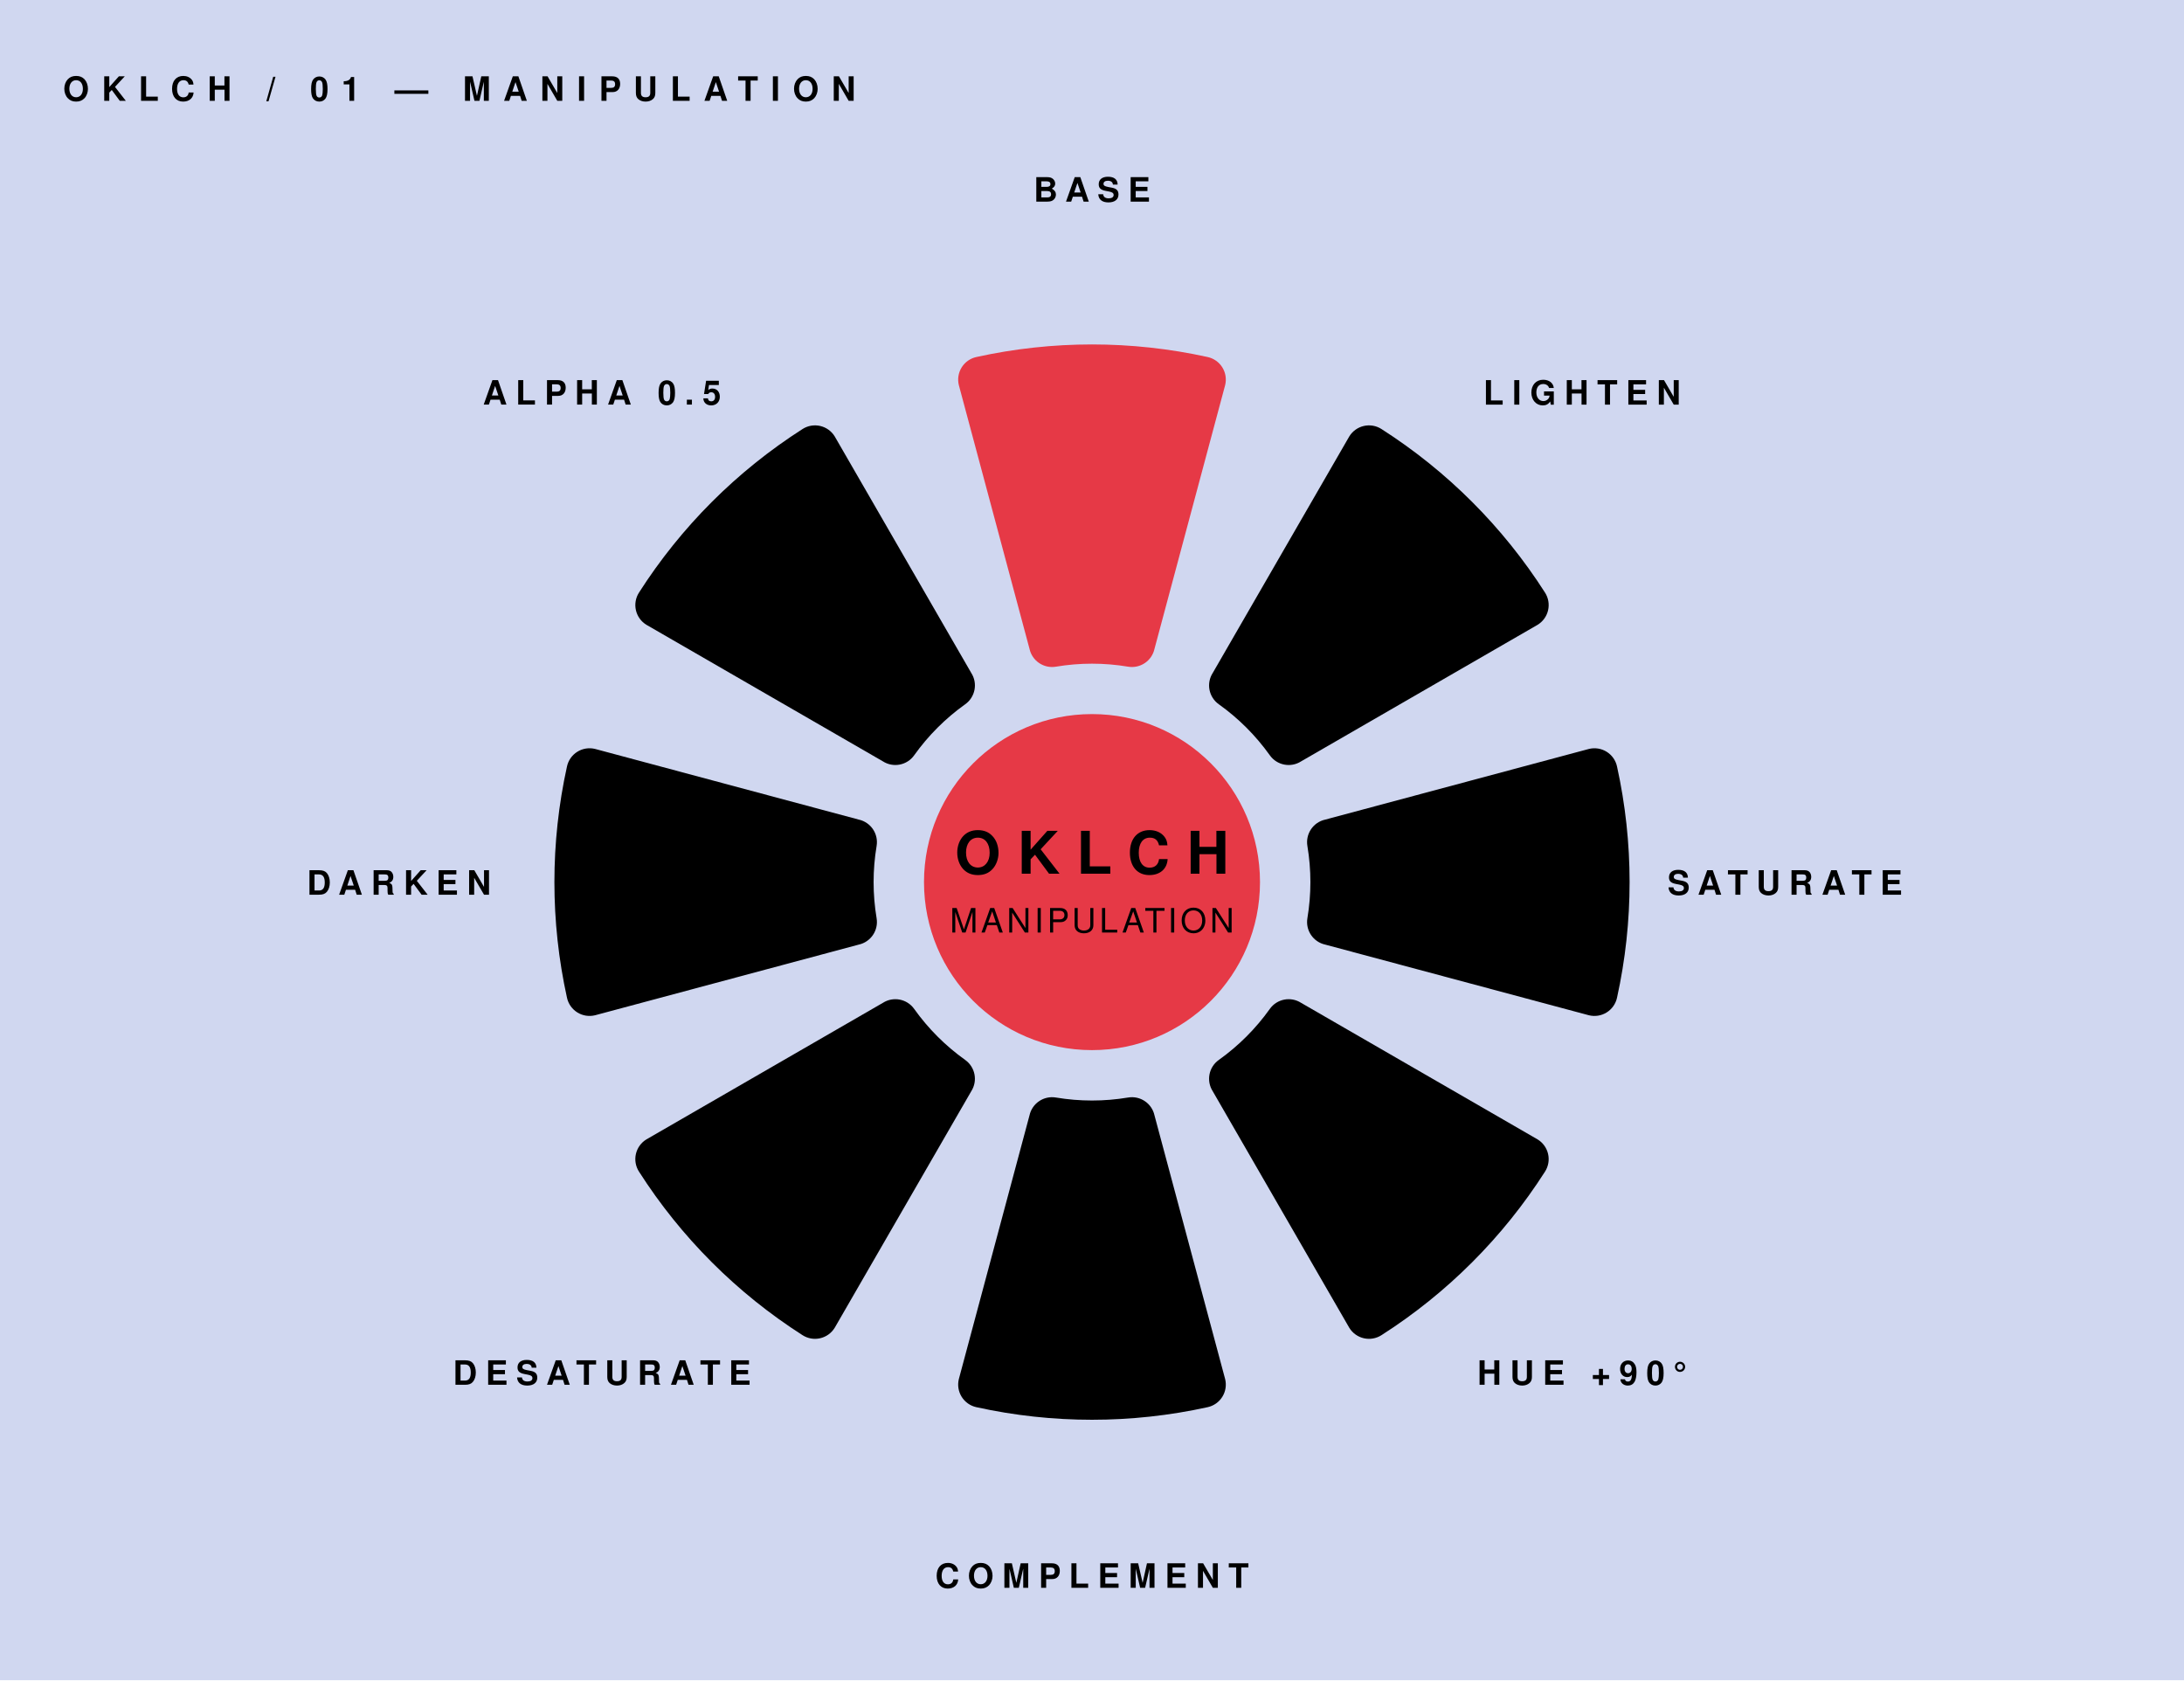
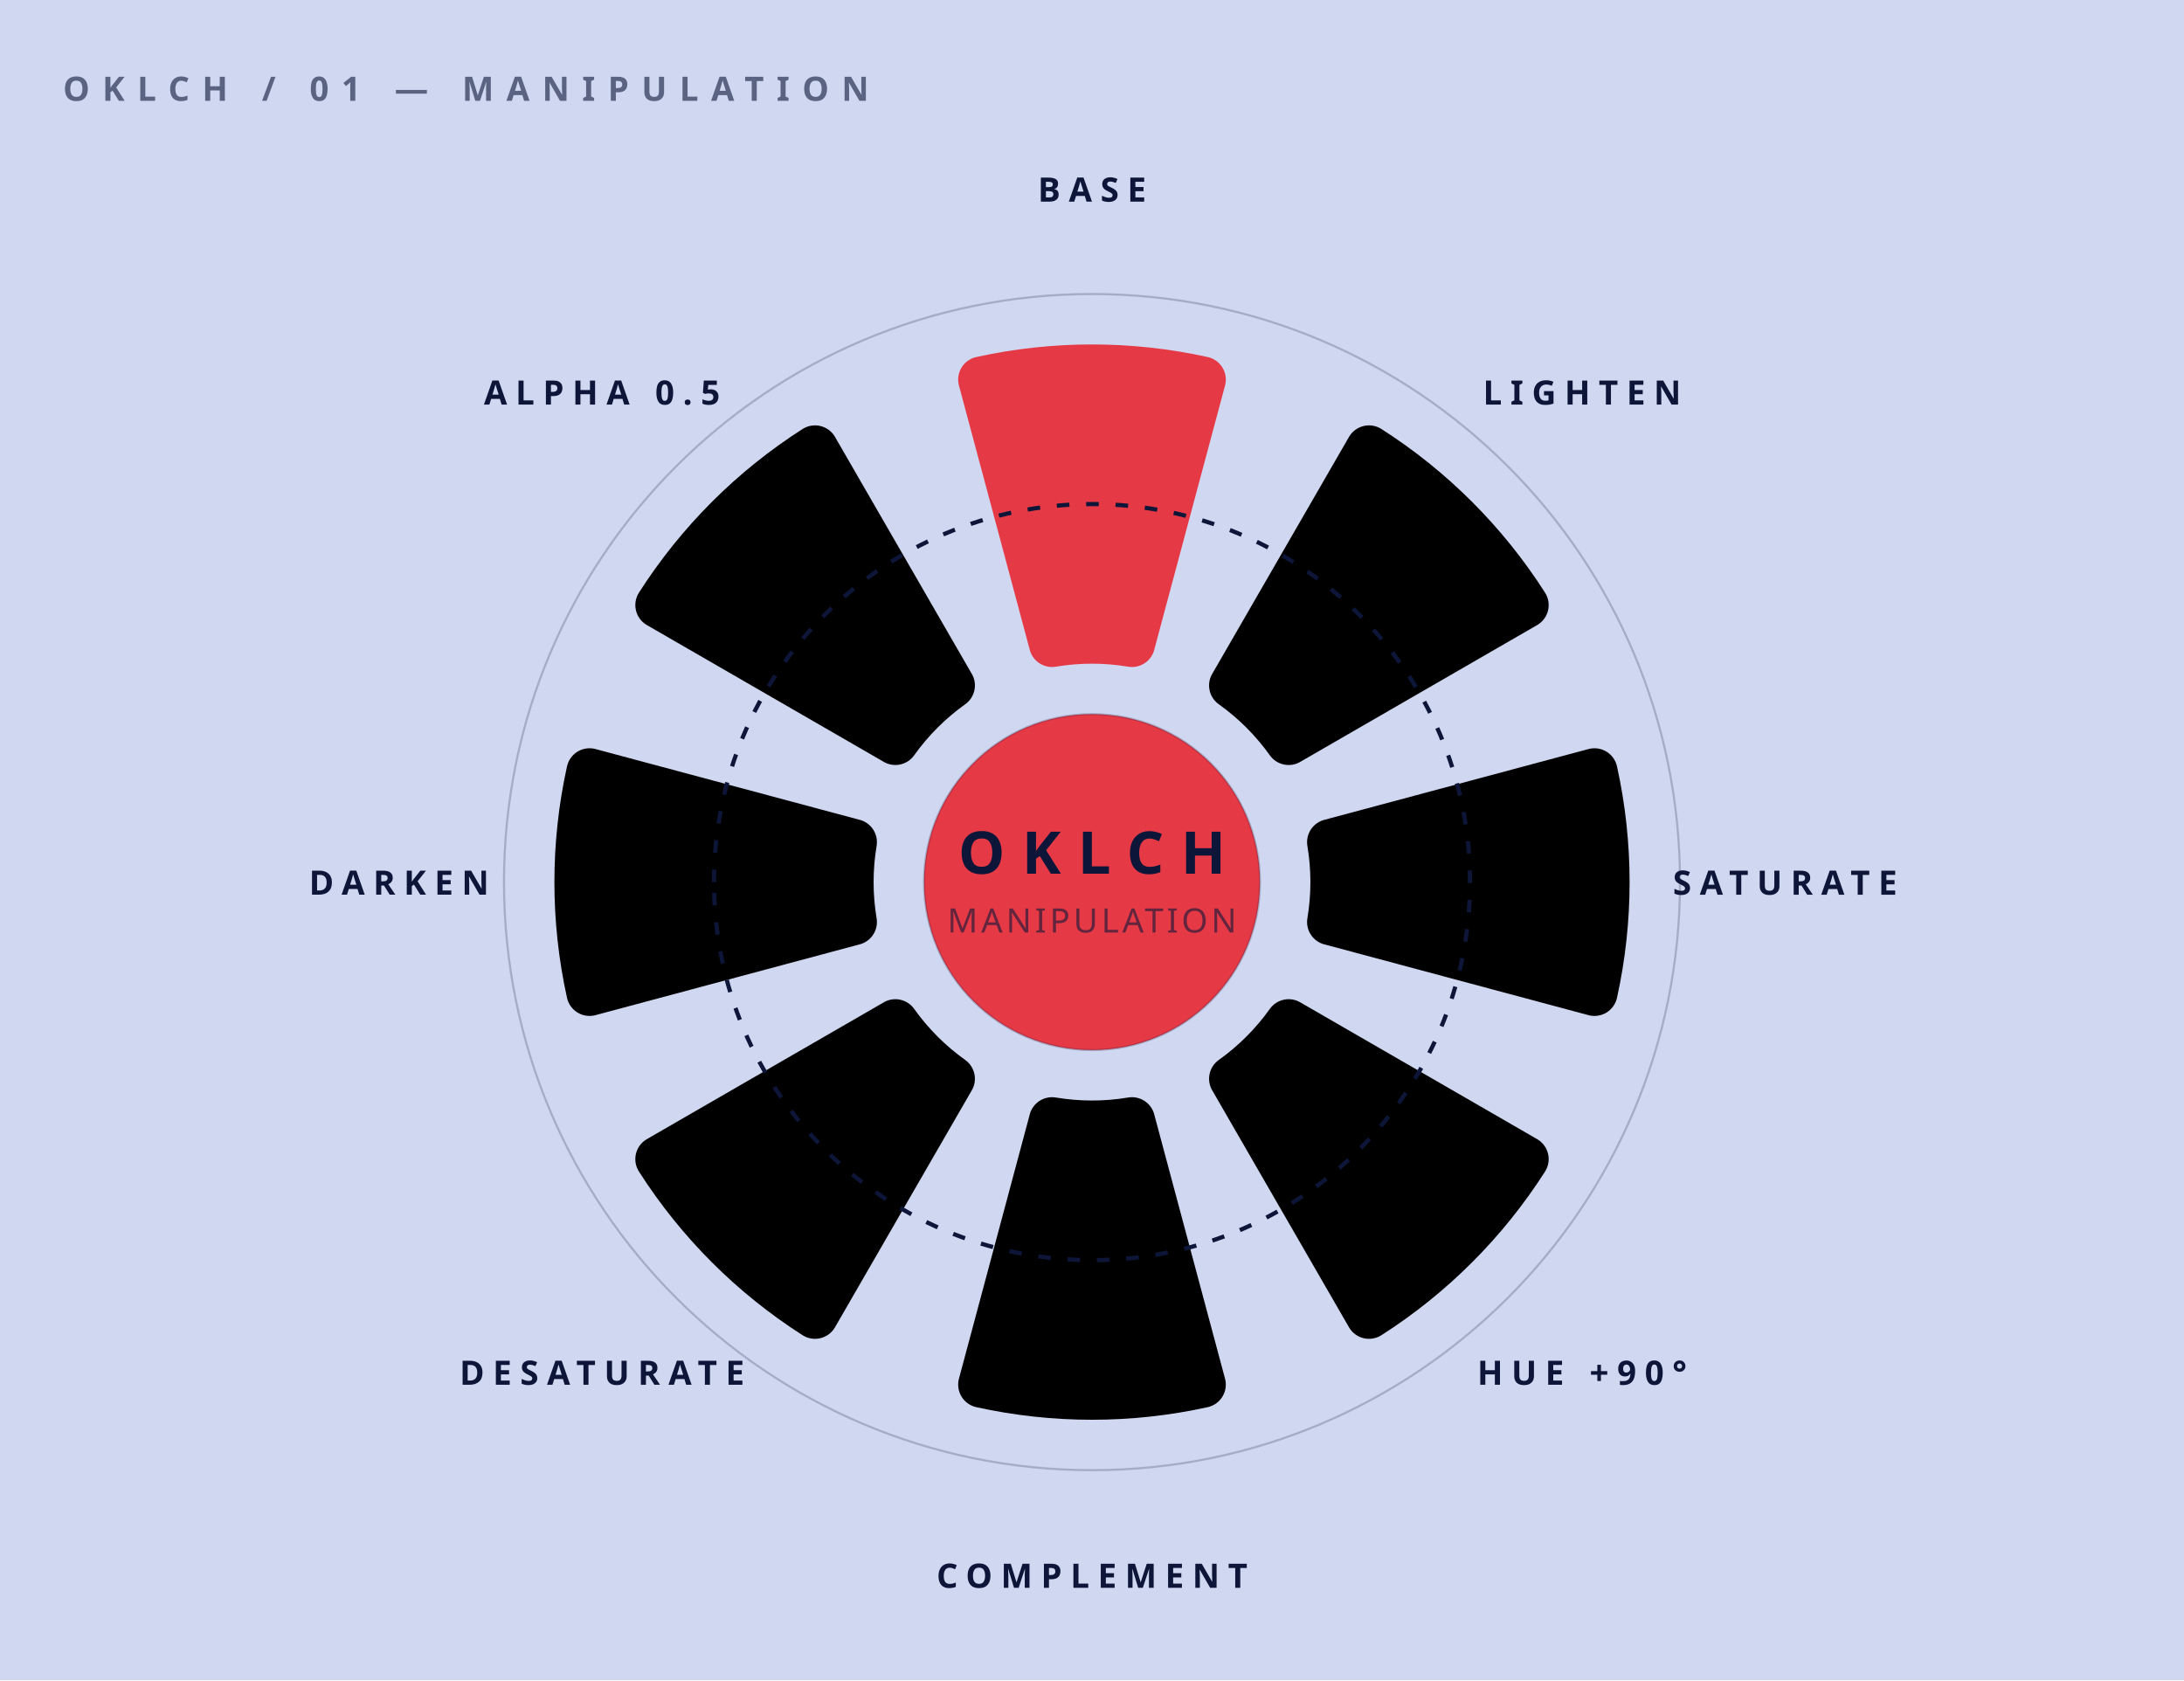
<svg xmlns="http://www.w3.org/2000/svg" viewBox="0 0 520 400" width="520" height="400">
  <style>
    @property --bg {
      syntax: "&lt;color&gt;";
      inherits: true;
      initial-value: #d0d7f0;
    }
    @property --demo-color {
      syntax: "&lt;color&gt;";
      inherits: true;
      initial-value: #e63946;
    }
  </style>
-   <g id="diagram">
-     <path id="bg" d="M 0 0 l 520 0 l 0 400 l -520 0 z" fill="var(--bg, #d0d7f0)" stroke="none" stroke-width="2" />
-     <text id="eyebrow" x="15" y="24" font-family="'Helvetica Neue', 'Helvetica', 'Arial', sans-serif" font-size="8" font-weight="700" letter-spacing="3" fill="oklch(from var(--bg, #d0d7f0) calc((0.5 - l) * 1000) 0 0 / 0.60)" text-anchor="start">OKLCH  /  01 — MANIPULATION</text>
-     <g id="wheel">
-       <path id="w-0" d="M 260 210 m -8.593 -51.285 a 52 52 0 0 1 17.185 -0 a 5.5 5.5 0 0 0 6.29 -4.256 l 16.823 -62.785 a 5.5 5.5 0 0 0 -4.161 -6.675 a 128 128 0 0 0 -55.089 0 a 5.5 5.5 0 0 0 -4.161 6.675 l 16.824 62.785 a 5.5 5.5 0 0 0 6.29 4.256 z" fill="var(--demo-color, #e63946)" stroke="none" stroke-width="2" />
-       <path id="w-1" d="M 260 210 m 30.188 -42.34 a 52 52 0 0 1 12.152 12.152 a 5.5 5.5 0 0 0 7.457 1.438 l 56.292 -32.5 a 5.5 5.5 0 0 0 1.778 -7.662 a 128 128 0 0 0 -38.954 -38.954 a 5.5 5.5 0 0 0 -7.662 1.778 l -32.5 56.292 a 5.5 5.5 0 0 0 1.438 7.457 z" fill="oklch(from var(--demo-color, #e63946) calc(l + 0.18) c h)" stroke="none" stroke-width="2" />
-       <path id="w-2" d="M 260 210 m 51.285 -8.592 a 52 52 0 0 1 0 17.185 a 5.5 5.5 0 0 0 4.256 6.29 l 62.785 16.823 a 5.5 5.5 0 0 0 6.675 -4.161 a 128 128 0 0 0 0 -55.089 a 5.5 5.5 0 0 0 -6.675 -4.161 l -62.785 16.823 a 5.5 5.5 0 0 0 -4.256 6.29 z" fill="oklch(from var(--demo-color, #e63946) l calc(c * 1.5) h)" stroke="none" stroke-width="2" />
-       <path id="w-3" d="M 260 210 m 42.34 30.188 a 52 52 0 0 1 -12.152 12.152 a 5.5 5.5 0 0 0 -1.438 7.457 l 32.5 56.292 a 5.5 5.5 0 0 0 7.662 1.778 a 128 128 0 0 0 38.954 -38.954 a 5.5 5.5 0 0 0 -1.778 -7.662 l -56.292 -32.5 a 5.5 5.5 0 0 0 -7.457 1.438 z" fill="oklch(from var(--demo-color, #e63946) l c calc(h + 90))" stroke="none" stroke-width="2" />
-       <path id="w-4" d="M 260 210 m 8.592 51.285 a 52 52 0 0 1 -17.185 -0 a 5.5 5.5 0 0 0 -6.29 4.256 l -16.824 62.785 a 5.5 5.5 0 0 0 4.161 6.675 a 128 128 0 0 0 55.089 0 a 5.5 5.5 0 0 0 4.161 -6.675 l -16.823 -62.785 a 5.5 5.5 0 0 0 -6.29 -4.256 z" fill="oklch(from var(--demo-color, #e63946) l c calc(h + 180))" stroke="none" stroke-width="2" />
-       <path id="w-5" d="M 260 210 m -30.189 42.34 a 52 52 0 0 1 -12.152 -12.152 a 5.5 5.5 0 0 0 -7.457 -1.438 l -56.292 32.5 a 5.5 5.5 0 0 0 -1.778 7.662 a 128 128 0 0 0 38.953 38.954 a 5.5 5.5 0 0 0 7.662 -1.778 l 32.5 -56.291 a 5.5 5.5 0 0 0 -1.438 -7.457 z" fill="oklch(from var(--demo-color, #e63946) l calc(c * 0.4) h)" stroke="none" stroke-width="2" />
-       <path id="w-6" d="M 260 210 m -51.285 8.592 a 52 52 0 0 1 0 -17.185 a 5.5 5.5 0 0 0 -4.256 -6.29 l -62.785 -16.824 a 5.5 5.5 0 0 0 -6.675 4.161 a 128 128 0 0 0 -0 55.089 a 5.5 5.5 0 0 0 6.675 4.161 l 62.785 -16.823 a 5.5 5.5 0 0 0 4.256 -6.29 z" fill="oklch(from var(--demo-color, #e63946) calc(l - 0.18) c h)" stroke="none" stroke-width="2" />
-       <path id="w-7" d="M 260 210 m -42.34 -30.189 a 52 52 0 0 1 12.152 -12.151 a 5.5 5.5 0 0 0 1.438 -7.457 l -32.499 -56.292 a 5.5 5.5 0 0 0 -7.662 -1.778 a 128 128 0 0 0 -38.954 38.953 a 5.5 5.5 0 0 0 1.778 7.662 l 56.291 32.5 a 5.5 5.5 0 0 0 7.457 -1.438 z" fill="oklch(from var(--demo-color, #e63946) l c h / 0.5)" stroke="none" stroke-width="2" />
-       <path id="frame" d="M 120 210 a 140 140 0 1 1 280 0 a 140 140 0 1 1 -280 0" fill="none" stroke="oklch(from var(--bg, #d0d7f0) calc((0.5 - l) * 1000) 0 0 / 0.22)" stroke-width="0.5" />
-       <path id="ring" d="M 170 210 a 90 90 0 1 1 180 0 a 90 90 0 1 1 -180 0" fill="none" stroke="oklch(from var(--bg, #d0d7f0) calc((0.5 - l) * 1000) 0 0)" stroke-width="1" stroke-dasharray="3 4" />
+   <g data-layer-name="diagram" id="diagram">
+     <path data-layer-name="bg" id="bg" d="M 0 0 l 520 0 l 0 400 l -520 0 z" fill="var(--bg, #d0d7f0)" stroke="none" stroke-width="2" />
+     <text data-layer-name="eyebrow" id="eyebrow" x="15" y="24" font-family="sans-serif" font-size="8" font-weight="700" letter-spacing="3" fill="rgba(13, 22, 56, 0.6)" text-anchor="start">OKLCH  /  01 — MANIPULATION</text>
+     <g data-layer-name="wheel" id="wheel">
+       <path data-layer-name="w-0" id="w-0" d="M 260 210 m -8.593 -51.285 a 52 52 0 0 1 17.185 -0 a 5.5 5.5 0 0 0 6.29 -4.256 l 16.823 -62.785 a 5.5 5.5 0 0 0 -4.161 -6.675 a 128 128 0 0 0 -55.089 0 a 5.5 5.5 0 0 0 -4.161 6.675 l 16.824 62.785 a 5.5 5.5 0 0 0 6.29 4.256 z" fill="var(--demo-color, #e63946)" stroke="none" stroke-width="2" />
+       <path data-layer-name="w-1" id="w-1" d="M 260 210 m 30.188 -42.34 a 52 52 0 0 1 12.152 12.152 a 5.5 5.5 0 0 0 7.457 1.438 l 56.292 -32.5 a 5.5 5.5 0 0 0 1.778 -7.662 a 128 128 0 0 0 -38.954 -38.954 a 5.5 5.5 0 0 0 -7.662 1.778 l -32.5 56.292 a 5.5 5.5 0 0 0 1.438 7.457 z" fill="oklch(from var(--demo-color, #e63946) calc(l + 0.18) c h)" stroke="none" stroke-width="2" />
+       <path data-layer-name="w-2" id="w-2" d="M 260 210 m 51.285 -8.592 a 52 52 0 0 1 0 17.185 a 5.5 5.5 0 0 0 4.256 6.29 l 62.785 16.823 a 5.5 5.5 0 0 0 6.675 -4.161 a 128 128 0 0 0 0 -55.089 a 5.5 5.5 0 0 0 -6.675 -4.161 l -62.785 16.823 a 5.5 5.5 0 0 0 -4.256 6.29 z" fill="oklch(from var(--demo-color, #e63946) l calc(c * 1.5) h)" stroke="none" stroke-width="2" />
+       <path data-layer-name="w-3" id="w-3" d="M 260 210 m 42.34 30.188 a 52 52 0 0 1 -12.152 12.152 a 5.5 5.5 0 0 0 -1.438 7.457 l 32.5 56.292 a 5.5 5.5 0 0 0 7.662 1.778 a 128 128 0 0 0 38.954 -38.954 a 5.5 5.5 0 0 0 -1.778 -7.662 l -56.292 -32.5 a 5.5 5.5 0 0 0 -7.457 1.438 z" fill="oklch(from var(--demo-color, #e63946) l c calc(h + 90))" stroke="none" stroke-width="2" />
+       <path data-layer-name="w-4" id="w-4" d="M 260 210 m 8.592 51.285 a 52 52 0 0 1 -17.185 -0 a 5.5 5.5 0 0 0 -6.29 4.256 l -16.824 62.785 a 5.5 5.5 0 0 0 4.161 6.675 a 128 128 0 0 0 55.089 0 a 5.5 5.5 0 0 0 4.161 -6.675 l -16.823 -62.785 a 5.5 5.5 0 0 0 -6.29 -4.256 z" fill="oklch(from var(--demo-color, #e63946) l c calc(h + 180))" stroke="none" stroke-width="2" />
+       <path data-layer-name="w-5" id="w-5" d="M 260 210 m -30.189 42.34 a 52 52 0 0 1 -12.152 -12.152 a 5.5 5.5 0 0 0 -7.457 -1.438 l -56.292 32.5 a 5.5 5.5 0 0 0 -1.778 7.662 a 128 128 0 0 0 38.953 38.954 a 5.5 5.5 0 0 0 7.662 -1.778 l 32.5 -56.291 a 5.5 5.5 0 0 0 -1.438 -7.457 z" fill="oklch(from var(--demo-color, #e63946) l calc(c * 0.4) h)" stroke="none" stroke-width="2" />
+       <path data-layer-name="w-6" id="w-6" d="M 260 210 m -51.285 8.592 a 52 52 0 0 1 0 -17.185 a 5.5 5.5 0 0 0 -4.256 -6.29 l -62.785 -16.824 a 5.5 5.5 0 0 0 -6.675 4.161 a 128 128 0 0 0 -0 55.089 a 5.5 5.5 0 0 0 6.675 4.161 l 62.785 -16.823 a 5.5 5.5 0 0 0 4.256 -6.29 z" fill="oklch(from var(--demo-color, #e63946) calc(l - 0.18) c h)" stroke="none" stroke-width="2" />
+       <path data-layer-name="w-7" id="w-7" d="M 260 210 m -42.34 -30.189 a 52 52 0 0 1 12.152 -12.151 a 5.5 5.5 0 0 0 1.438 -7.457 l -32.499 -56.292 a 5.5 5.5 0 0 0 -7.662 -1.778 a 128 128 0 0 0 -38.954 38.953 a 5.5 5.5 0 0 0 1.778 7.662 l 56.291 32.5 a 5.5 5.5 0 0 0 7.457 -1.438 z" fill="oklch(from var(--demo-color, #e63946) l c h / 0.5)" stroke="none" stroke-width="2" />
+       <path data-layer-name="frame" id="frame" d="M 120 210 a 140 140 0 1 1 280 0 a 140 140 0 1 1 -280 0" fill="none" stroke="rgba(13, 22, 56, 0.22)" stroke-width="0.5" />
+       <path data-layer-name="ring" id="ring" d="M 170 210 a 90 90 0 1 1 180 0 a 90 90 0 1 1 -180 0" fill="none" stroke="#0d1638" stroke-width="1" stroke-dasharray="3 4" />
    </g>
-     <g id="hub-group">
-       <path id="hub" d="M 220 210 a 40 40 0 1 1 80 0 a 40 40 0 1 1 -80 0" fill="var(--demo-color, #e63946)" stroke="oklch(from var(--bg, #d0d7f0) calc((0.5 - l) * 1000) 0 0 / 0.22)" stroke-width="0.5" />
-       <text id="hub-title" x="260" y="208" font-family="'Helvetica Neue', 'Helvetica', 'Arial', sans-serif" font-size="14" font-weight="700" letter-spacing="4" fill="oklch(from var(--demo-color, #e63946) calc((0.5 - l) * 1000) 0 0)" text-anchor="middle">OKLCH</text>
-       <text id="hub-sub" x="260" y="222" font-family="'Helvetica Neue', 'Helvetica', 'Arial', sans-serif" font-size="8" letter-spacing="0.8" fill="oklch(from var(--demo-color, #e63946) calc((0.5 - l) * 1000) 0 0 / 0.60)" text-anchor="middle">MANIPULATION</text>
+     <g data-layer-name="hub-group" id="hub-group">
+       <path data-layer-name="hub" id="hub" d="M 220 210 a 40 40 0 1 1 80 0 a 40 40 0 1 1 -80 0" fill="var(--demo-color, #e63946)" stroke="rgba(13, 22, 56, 0.22)" stroke-width="0.5" />
+       <text data-layer-name="hub-title" id="hub-title" x="260" y="208" font-family="sans-serif" font-size="14" font-weight="700" letter-spacing="4" fill="#0d1638" text-anchor="middle">OKLCH</text>
+       <text data-layer-name="hub-sub" id="hub-sub" x="260" y="222" font-family="sans-serif" font-size="8" letter-spacing="0.8" fill="rgba(13, 22, 56, 0.6)" text-anchor="middle">MANIPULATION</text>
    </g>
-     <g id="labels">
-       <text id="label" x="259.999" y="48" font-family="'Helvetica Neue', 'Helvetica', 'Arial', sans-serif" font-size="8" font-weight="700" letter-spacing="2" fill="oklch(from var(--bg, #d0d7f0) calc((0.5 - l) * 1000) 0 0)" text-anchor="middle">BASE</text>
-       <text x="376.672" y="96.327" font-family="'Helvetica Neue', 'Helvetica', 'Arial', sans-serif" font-size="8" font-weight="700" letter-spacing="2" fill="oklch(from var(--bg, #d0d7f0) calc((0.5 - l) * 1000) 0 0)" text-anchor="middle">LIGHTEN</text>
-       <text x="425" y="213" font-family="'Helvetica Neue', 'Helvetica', 'Arial', sans-serif" font-size="8" font-weight="700" letter-spacing="2" fill="oklch(from var(--bg, #d0d7f0) calc((0.5 - l) * 1000) 0 0)" text-anchor="middle">SATURATE</text>
-       <text x="376.672" y="329.673" font-family="'Helvetica Neue', 'Helvetica', 'Arial', sans-serif" font-size="8" font-weight="700" letter-spacing="2" fill="oklch(from var(--bg, #d0d7f0) calc((0.5 - l) * 1000) 0 0)" text-anchor="middle">HUE +90°</text>
-       <text x="259.999" y="378" font-family="'Helvetica Neue', 'Helvetica', 'Arial', sans-serif" font-size="8" font-weight="700" letter-spacing="2" fill="oklch(from var(--bg, #d0d7f0) calc((0.5 - l) * 1000) 0 0)" text-anchor="middle">COMPLEMENT</text>
-       <text x="143.327" y="329.672" font-family="'Helvetica Neue', 'Helvetica', 'Arial', sans-serif" font-size="8" font-weight="700" letter-spacing="2" fill="oklch(from var(--bg, #d0d7f0) calc((0.5 - l) * 1000) 0 0)" text-anchor="middle">DESATURATE</text>
-       <text x="95" y="212.999" font-family="'Helvetica Neue', 'Helvetica', 'Arial', sans-serif" font-size="8" font-weight="700" letter-spacing="2" fill="oklch(from var(--bg, #d0d7f0) calc((0.5 - l) * 1000) 0 0)" text-anchor="middle">DARKEN</text>
-       <text x="143.328" y="96.326" font-family="'Helvetica Neue', 'Helvetica', 'Arial', sans-serif" font-size="8" font-weight="700" letter-spacing="2" fill="oklch(from var(--bg, #d0d7f0) calc((0.5 - l) * 1000) 0 0)" text-anchor="middle">ALPHA 0.5</text>
+     <g data-layer-name="labels" id="labels">
+       <text data-layer-name="label" id="label" x="259.999" y="48" font-family="sans-serif" font-size="8" font-weight="700" letter-spacing="2" fill="#0d1638" text-anchor="middle">BASE</text>
+       <text data-layer-name="label" x="376.672" y="96.327" font-family="sans-serif" font-size="8" font-weight="700" letter-spacing="2" fill="#0d1638" text-anchor="middle">LIGHTEN</text>
+       <text data-layer-name="label" x="425" y="213" font-family="sans-serif" font-size="8" font-weight="700" letter-spacing="2" fill="#0d1638" text-anchor="middle">SATURATE</text>
+       <text data-layer-name="label" x="376.672" y="329.673" font-family="sans-serif" font-size="8" font-weight="700" letter-spacing="2" fill="#0d1638" text-anchor="middle">HUE +90°</text>
+       <text data-layer-name="label" x="259.999" y="378" font-family="sans-serif" font-size="8" font-weight="700" letter-spacing="2" fill="#0d1638" text-anchor="middle">COMPLEMENT</text>
+       <text data-layer-name="label" x="143.327" y="329.672" font-family="sans-serif" font-size="8" font-weight="700" letter-spacing="2" fill="#0d1638" text-anchor="middle">DESATURATE</text>
+       <text data-layer-name="label" x="95" y="212.999" font-family="sans-serif" font-size="8" font-weight="700" letter-spacing="2" fill="#0d1638" text-anchor="middle">DARKEN</text>
+       <text data-layer-name="label" x="143.328" y="96.326" font-family="sans-serif" font-size="8" font-weight="700" letter-spacing="2" fill="#0d1638" text-anchor="middle">ALPHA 0.5</text>
    </g>
  </g>
</svg>
